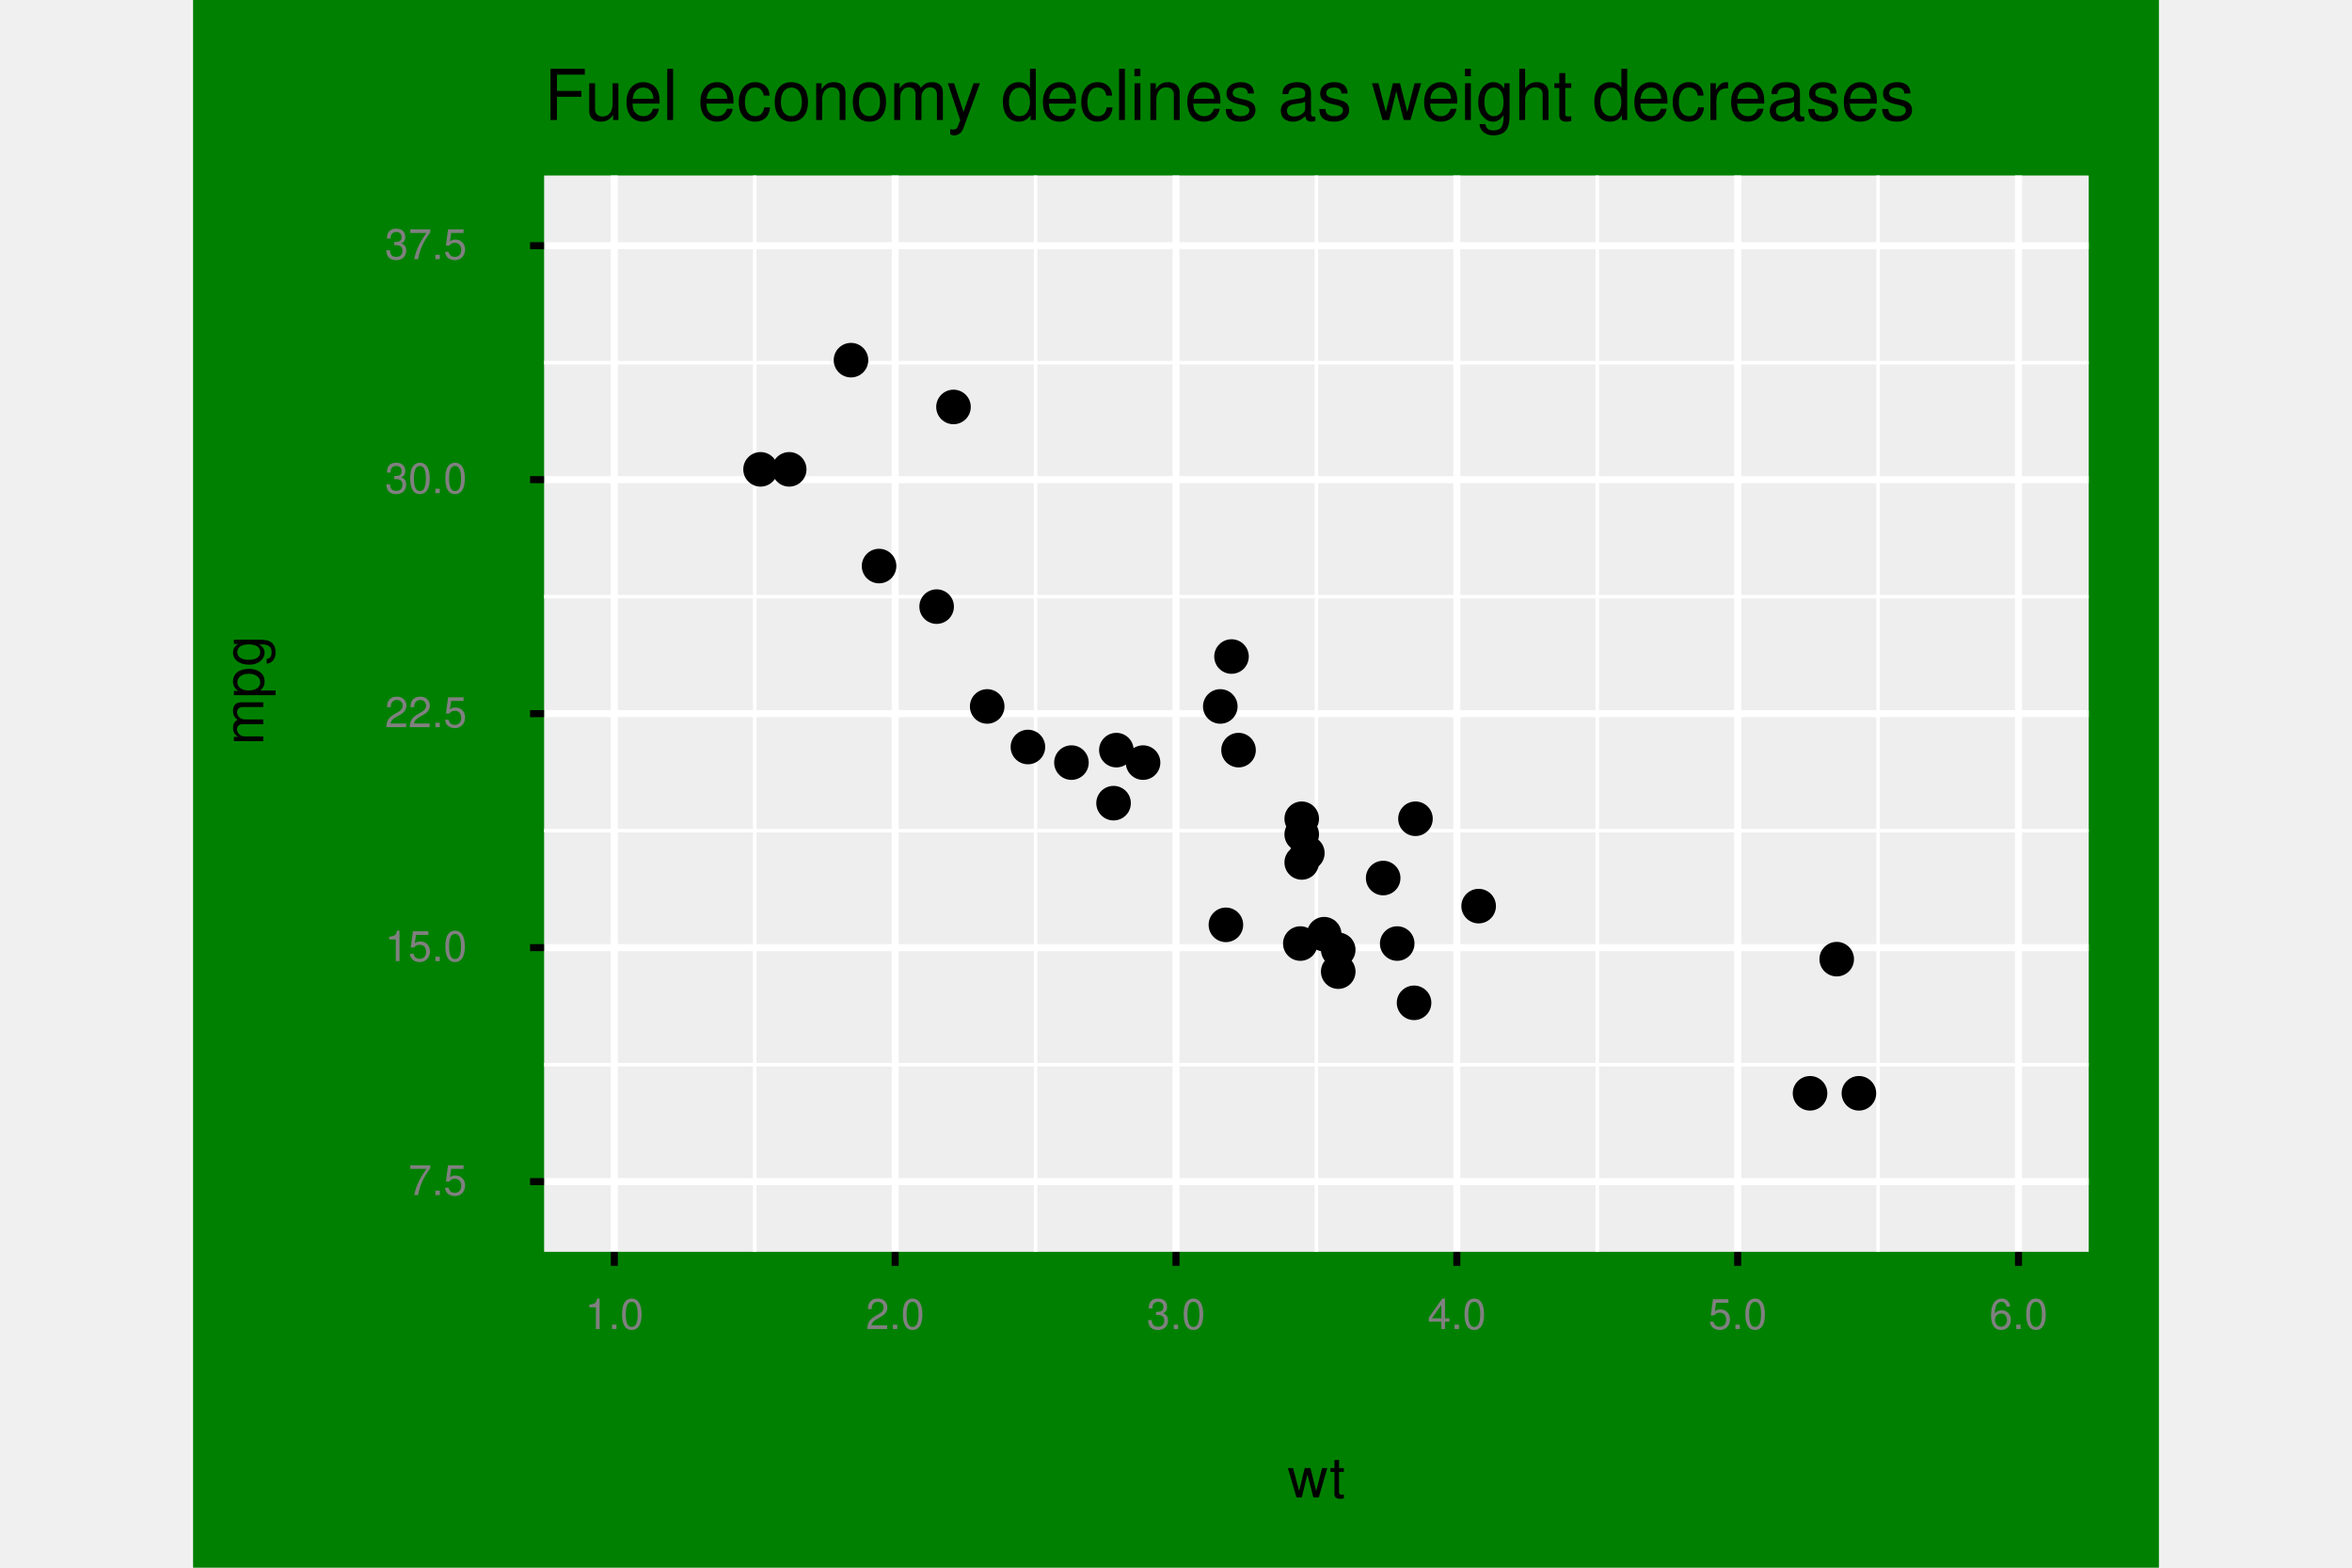
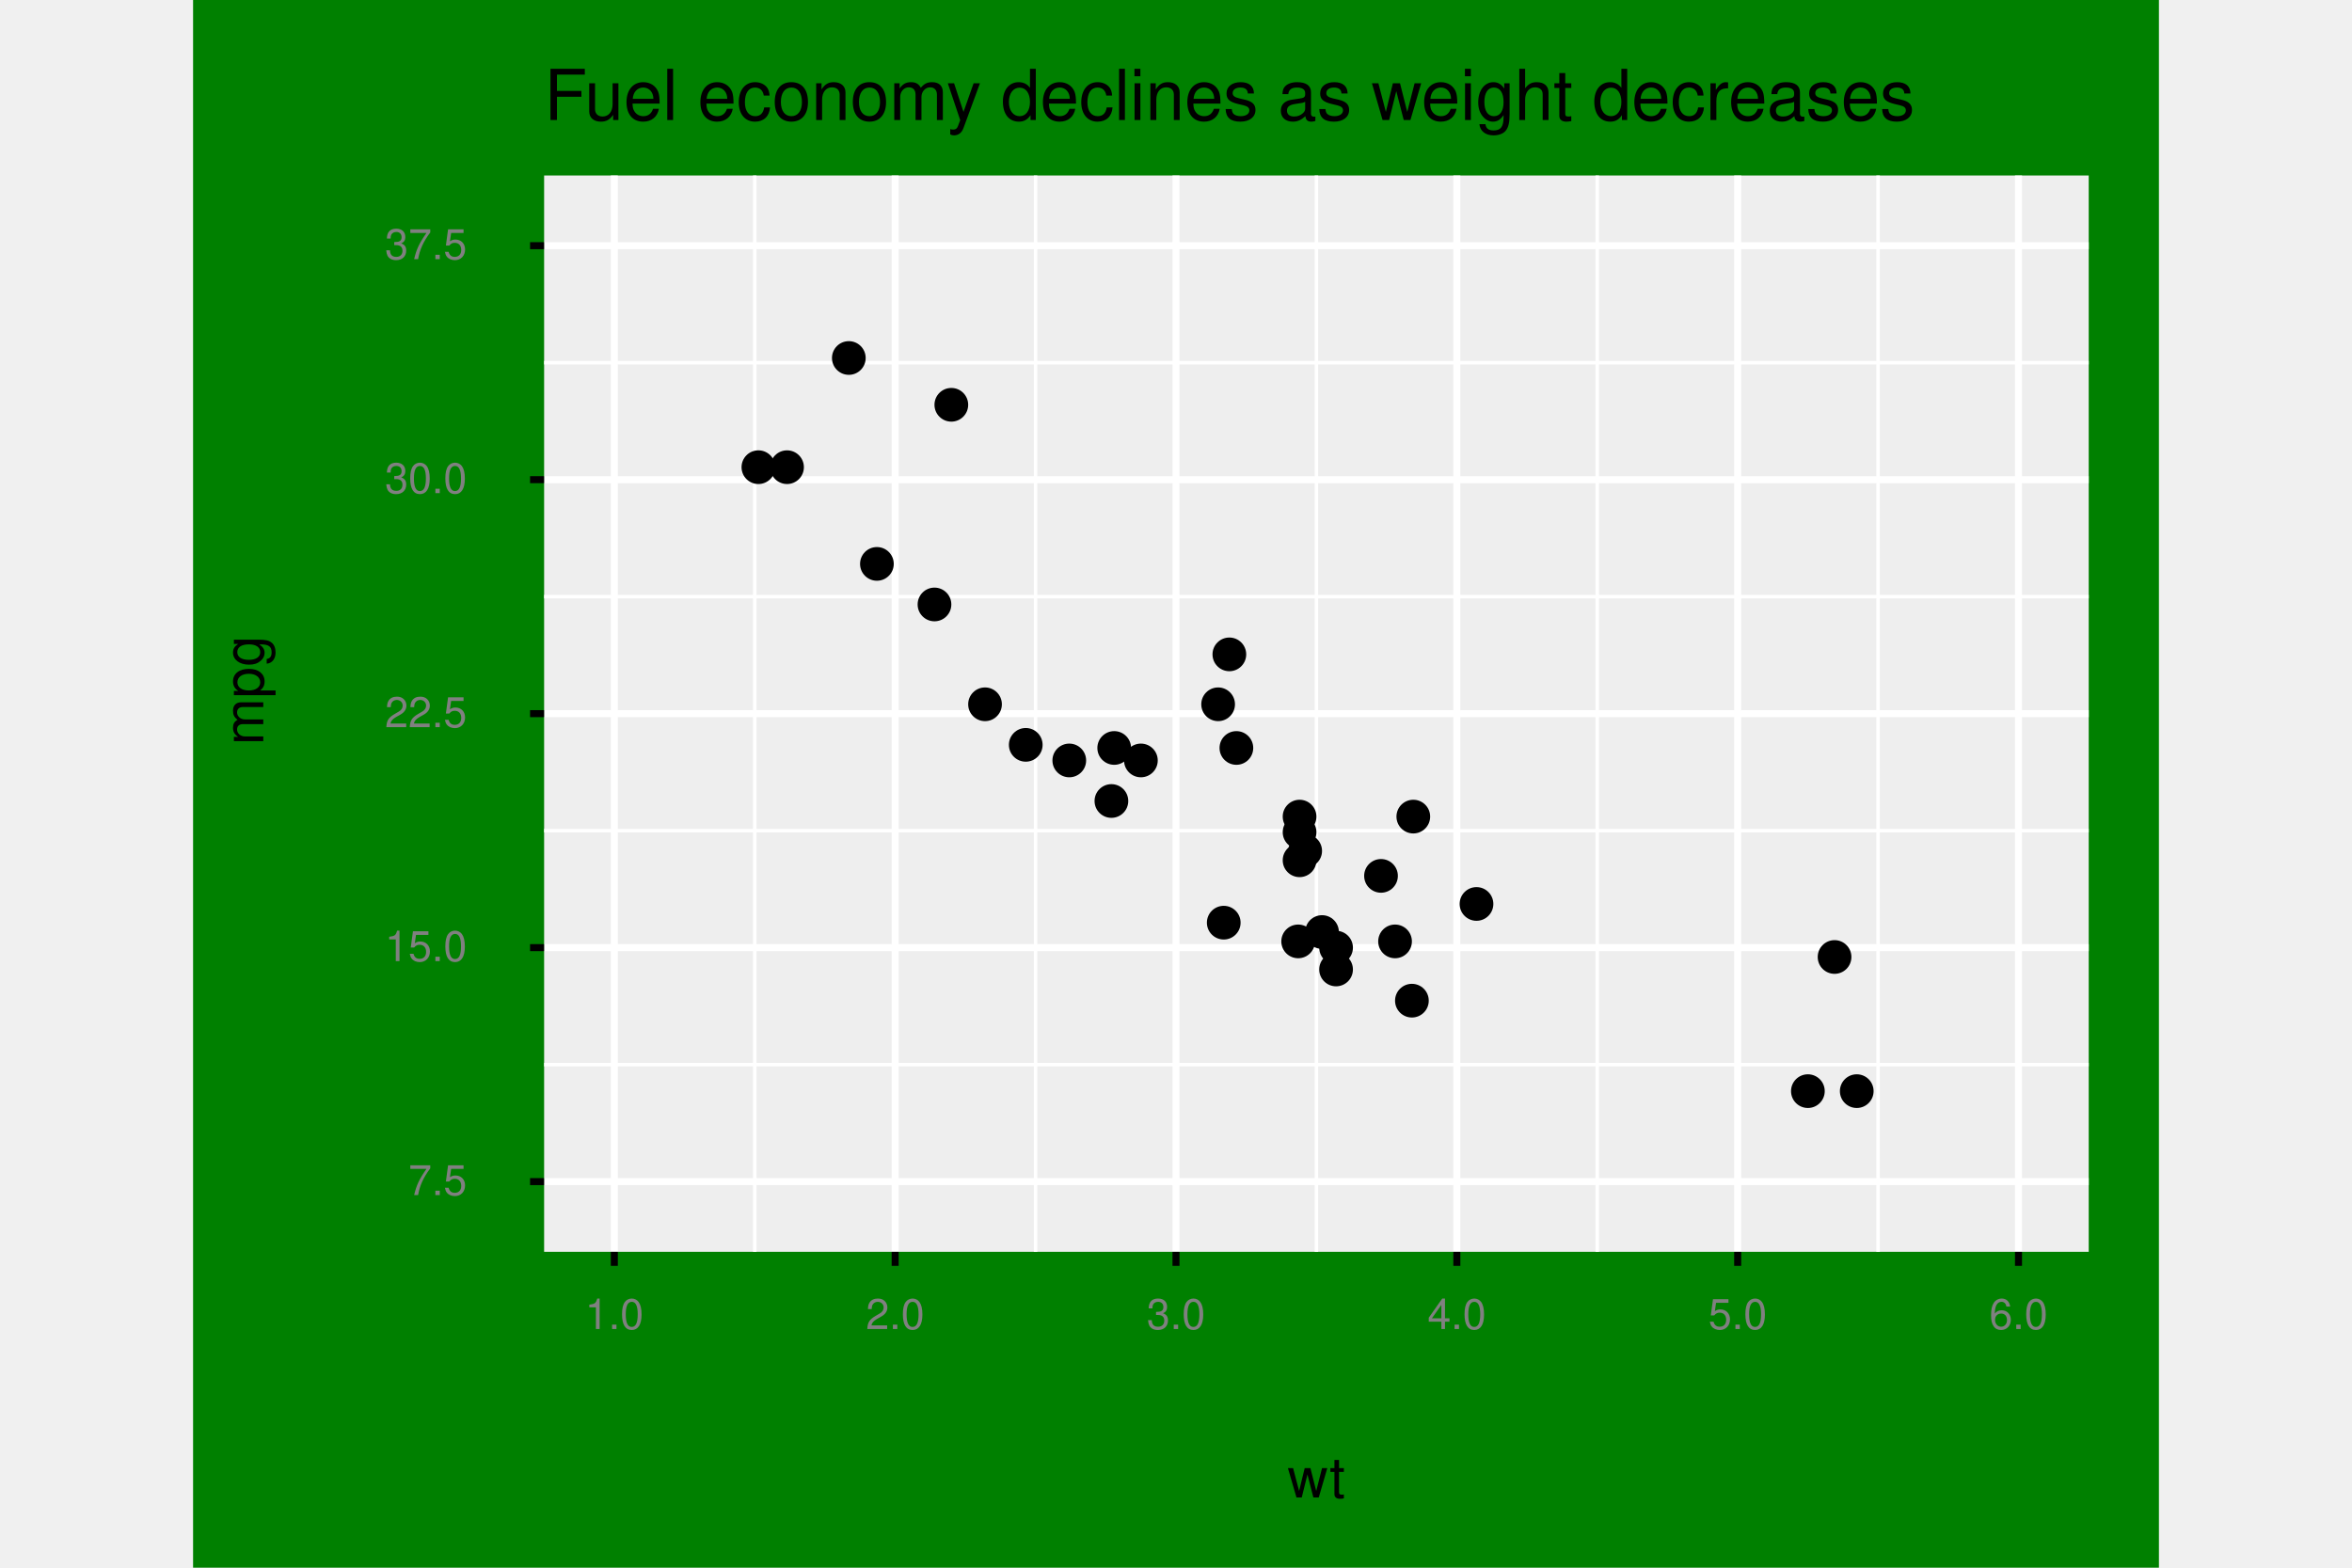
- <svg xmlns="http://www.w3.org/2000/svg" id="gg-418" viewBox="0 0 280 223.333" height="550" width="825.0">
-   <style type="text/css">#gg-418 .gg-axis-text {fill: #808080;font-size: 6px;} #gg-418 .gg-axis-text-x {} #gg-418 .gg-axis-ticks {stroke: #000000;} #gg-418 .gg-axis-title {fill: #000000;font-size: 8px;} #gg-418 .gg-legend-key {stroke: #EEEEEE;fill: #EEEEEE;stroke-width: 0.5;} #gg-418 .gg-legend-text {fill: #000000;font-size: 6px;} #gg-418 .gg-legend-title {fill: #000000;font-size: 8px;} #gg-418 .gg-panel-background {fill: #EEEEEE;} #gg-418 .gg-panel-border {} #gg-418 .gg-panel-grid {stroke: #FFFFFF;} #gg-418 .gg-panel-grid-major {stroke-width: 1;} #gg-418 .gg-panel-grid-minor {stroke-width: 0.5;} #gg-418 .gg-plot-background {fill: green;} #gg-418 .gg-plot-title {font-size: 10px;} #gg-418 .gg-text {font-family: Helvetica, Arial, sans-serif;} </style>
+ <svg xmlns="http://www.w3.org/2000/svg" id="gg-1602" viewBox="0 0 280 223.333" height="550" width="825.0">
+   <style type="text/css">#gg-1602 .gg-axis-text {fill: #808080;font-size: 6px;} #gg-1602 .gg-axis-text-x {} #gg-1602 .gg-axis-ticks {stroke: #000000;} #gg-1602 .gg-axis-title {fill: #000000;font-size: 8px;} #gg-1602 .gg-legend-key {stroke: #EEEEEE;fill: #EEEEEE;stroke-width: 0.5;} #gg-1602 .gg-legend-text {fill: #000000;font-size: 6px;} #gg-1602 .gg-legend-title {fill: #000000;font-size: 8px;} #gg-1602 .gg-panel-background {fill: #EEEEEE;} #gg-1602 .gg-panel-border {} #gg-1602 .gg-panel-grid {stroke: #FFFFFF;} #gg-1602 .gg-panel-grid-major {stroke-width: 1;} #gg-1602 .gg-panel-grid-minor {stroke-width: 0.5;} #gg-1602 .gg-plot-background {fill: green;} #gg-1602 .gg-plot-title {font-size: 10px;} #gg-1602 .gg-text {font-family: Helvetica, Arial, sans-serif;} </style>
  <rect class="gg-plot-background" width="100%" height="100%" />
  <g transform="translate(50, 25)">
    <rect x="0" y="0" height="153.333" width="220" class="gg-panel-background gg-panel-border" />
    <g opacity="1" transform="translate(0, 153.3333)">
      <line x2="220" class="gg-axis-line gg-axis-line-x" />
    </g>
    <g transform="translate(10,153.3333)" font-size="10" text-anchor="middle">
      <g opacity="1" transform="translate(200.0,0)">
        <text y="11" class="gg-text gg-axis-text gg-axis-text-x" text-anchor="middle">6.0</text>
      </g>
      <g opacity="1" transform="translate(160.0,0)">
        <text y="11" class="gg-text gg-axis-text gg-axis-text-x" text-anchor="middle">5.0</text>
      </g>
      <g opacity="1" transform="translate(120.0,0)">
        <text y="11" class="gg-text gg-axis-text gg-axis-text-x" text-anchor="middle">4.0</text>
      </g>
      <g opacity="1" transform="translate(80.0,0)">
        <text y="11" class="gg-text gg-axis-text gg-axis-text-x" text-anchor="middle">3.0</text>
      </g>
      <g opacity="1" transform="translate(40.0,0)">
        <text y="11" class="gg-text gg-axis-text gg-axis-text-x" text-anchor="middle">2.0</text>
      </g>
      <g opacity="1" transform="translate(0.0,0)">
        <text y="11" class="gg-text gg-axis-text gg-axis-text-x" text-anchor="middle">1.0</text>
      </g>
      <g opacity="1" transform="translate(200.0,0)">
        <line y2="-153.333" class="gg-panel-grid gg-panel-grid-major" />
      </g>
      <g opacity="1" transform="translate(160.0,0)">
        <line y2="-153.333" class="gg-panel-grid gg-panel-grid-major" />
      </g>
      <g opacity="1" transform="translate(120.0,0)">
        <line y2="-153.333" class="gg-panel-grid gg-panel-grid-major" />
      </g>
      <g opacity="1" transform="translate(80.0,0)">
        <line y2="-153.333" class="gg-panel-grid gg-panel-grid-major" />
      </g>
      <g opacity="1" transform="translate(40.0,0)">
        <line y2="-153.333" class="gg-panel-grid gg-panel-grid-major" />
      </g>
      <g opacity="1" transform="translate(0.0,0)">
        <line y2="-153.333" class="gg-panel-grid gg-panel-grid-major" />
      </g>
      <g opacity="1" transform="translate(160.0,0)">
        <line y2="-153.333" class="gg-panel-grid gg-panel-grid-minor" transform="translate(20.0, 0)" />
      </g>
      <g opacity="1" transform="translate(120.0,0)">
        <line y2="-153.333" class="gg-panel-grid gg-panel-grid-minor" transform="translate(20.0, 0)" />
      </g>
      <g opacity="1" transform="translate(80.0,0)">
        <line y2="-153.333" class="gg-panel-grid gg-panel-grid-minor" transform="translate(20.0, 0)" />
      </g>
      <g opacity="1" transform="translate(40.0,0)">
        <line y2="-153.333" class="gg-panel-grid gg-panel-grid-minor" transform="translate(20.0, 0)" />
      </g>
      <g opacity="1" transform="translate(0.0,0)">
        <line y2="-153.333" class="gg-panel-grid gg-panel-grid-minor" transform="translate(20.0, 0)" />
      </g>
    </g>
    <g transform="translate(10,153.3333)" font-size="10" text-anchor="middle">
      <g opacity="1" transform="translate(200.0,0)">
        <line y2="2" class="gg-axis-ticks gg-axis-ticks-x" />
      </g>
      <g opacity="1" transform="translate(160.0,0)">
        <line y2="2" class="gg-axis-ticks gg-axis-ticks-x" />
      </g>
      <g opacity="1" transform="translate(120.0,0)">
        <line y2="2" class="gg-axis-ticks gg-axis-ticks-x" />
      </g>
      <g opacity="1" transform="translate(80.0,0)">
        <line y2="2" class="gg-axis-ticks gg-axis-ticks-x" />
      </g>
      <g opacity="1" transform="translate(40.0,0)">
        <line y2="2" class="gg-axis-ticks gg-axis-ticks-x" />
      </g>
      <g opacity="1" transform="translate(0.0,0)">
        <line y2="2" class="gg-axis-ticks gg-axis-ticks-x" />
      </g>
    </g>
    <text x="110.0" y="188.333" class="gg-text gg-axis-title" text-anchor="middle">wt</text>
    <g transform="translate(0, 0)">
      <line y2="153.333" class="gg-axis-line gg-axis-line-y" />
    </g>
    <g transform="translate(0, 0)" font-size="10" text-anchor="end">
      <g opacity="1" transform="translate(0,10.0)">
        <text x="-11" dy="0.32em" class="gg-text gg-axis-text gg-axis-text-y">37.5</text>
      </g>
      <g opacity="1" transform="translate(0,43.33333)">
        <text x="-11" dy="0.32em" class="gg-text gg-axis-text gg-axis-text-y">30.0</text>
      </g>
      <g opacity="1" transform="translate(0,76.66667)">
        <text x="-11" dy="0.32em" class="gg-text gg-axis-text gg-axis-text-y">22.5</text>
      </g>
      <g opacity="1" transform="translate(0,110.0)">
        <text x="-11" dy="0.32em" class="gg-text gg-axis-text gg-axis-text-y">15.0</text>
      </g>
      <g opacity="1" transform="translate(0,143.3333)">
        <text x="-11" dy="0.32em" class="gg-text gg-axis-text gg-axis-text-y">7.5</text>
      </g>
      <g opacity="1" transform="translate(0,10.0)">
        <line x2="220" class="gg-panel-grid gg-panel-grid-major" />
      </g>
      <g opacity="1" transform="translate(0,43.33333)">
        <line x2="220" class="gg-panel-grid gg-panel-grid-major" />
      </g>
      <g opacity="1" transform="translate(0,76.66667)">
        <line x2="220" class="gg-panel-grid gg-panel-grid-major" />
      </g>
      <g opacity="1" transform="translate(0,110.0)">
        <line x2="220" class="gg-panel-grid gg-panel-grid-major" />
      </g>
      <g opacity="1" transform="translate(0,143.3333)">
        <line x2="220" class="gg-panel-grid gg-panel-grid-major" />
      </g>
      <g opacity="1" transform="translate(0,43.33333)">
        <line x2="220" class="gg-panel-grid gg-panel-grid-minor" transform="translate(0, -16.66667)" />
      </g>
      <g opacity="1" transform="translate(0,76.66667)">
        <line x2="220" class="gg-panel-grid gg-panel-grid-minor" transform="translate(0, -16.66667)" />
      </g>
      <g opacity="1" transform="translate(0,110.0)">
        <line x2="220" class="gg-panel-grid gg-panel-grid-minor" transform="translate(0, -16.66667)" />
      </g>
      <g opacity="1" transform="translate(0,143.3333)">
        <line x2="220" class="gg-panel-grid gg-panel-grid-minor" transform="translate(0, -16.66667)" />
      </g>
    </g>
    <g transform="translate(0, 0)" font-size="10" text-anchor="end">
      <g opacity="1" transform="translate(0,10.0)">
        <line x2="-2" class="gg-axis-ticks gg-axis-ticks-y" />
      </g>
      <g opacity="1" transform="translate(0,43.33333)">
        <line x2="-2" class="gg-axis-ticks gg-axis-ticks-y" />
      </g>
      <g opacity="1" transform="translate(0,76.66667)">
        <line x2="-2" class="gg-axis-ticks gg-axis-ticks-y" />
      </g>
      <g opacity="1" transform="translate(0,110.0)">
        <line x2="-2" class="gg-axis-ticks gg-axis-ticks-y" />
      </g>
      <g opacity="1" transform="translate(0,143.3333)">
        <line x2="-2" class="gg-axis-ticks gg-axis-ticks-y" />
      </g>
    </g>
    <text x="-73.333" y="-40" class="gg-text gg-axis-title" text-anchor="middle" transform="rotate(-90)">mpg</text>
-     <svg viewBox="-1 -1 11 11" x="71.415" y="79.948" height="6.77" width="6.77">
-       <circle cx="5" cy="5" r="4" fill-opacity="1" fill="black" />
-     </svg>
-     <svg viewBox="-1 -1 11 11" x="81.615" y="79.948" height="6.77" width="6.77">
-       <circle cx="5" cy="5" r="4" fill-opacity="1" fill="black" />
-     </svg>
-     <svg viewBox="-1 -1 11 11" x="59.415" y="71.948" height="6.77" width="6.77">
-       <circle cx="5" cy="5" r="4" fill-opacity="1" fill="black" />
-     </svg>
-     <svg viewBox="-1 -1 11 11" x="95.215" y="78.17" height="6.77" width="6.77">
-       <circle cx="5" cy="5" r="4" fill-opacity="1" fill="black" />
-     </svg>
-     <svg viewBox="-1 -1 11 11" x="104.215" y="90.17" height="6.77" width="6.77">
-       <circle cx="5" cy="5" r="4" fill-opacity="1" fill="black" />
-     </svg>
-     <svg viewBox="-1 -1 11 11" x="105.015" y="92.837" height="6.77" width="6.77">
-       <circle cx="5" cy="5" r="4" fill-opacity="1" fill="black" />
-     </svg>
-     <svg viewBox="-1 -1 11 11" x="109.415" y="109.726" height="6.77" width="6.77">
-       <circle cx="5" cy="5" r="4" fill-opacity="1" fill="black" />
-     </svg>
-     <svg viewBox="-1 -1 11 11" x="94.215" y="64.837" height="6.77" width="6.77">
-       <circle cx="5" cy="5" r="4" fill-opacity="1" fill="black" />
-     </svg>
-     <svg viewBox="-1 -1 11 11" x="92.615" y="71.948" height="6.77" width="6.77">
-       <circle cx="5" cy="5" r="4" fill-opacity="1" fill="black" />
-     </svg>
-     <svg viewBox="-1 -1 11 11" x="104.215" y="87.948" height="6.77" width="6.77">
-       <circle cx="5" cy="5" r="4" fill-opacity="1" fill="black" />
-     </svg>
-     <svg viewBox="-1 -1 11 11" x="104.215" y="94.17" height="6.77" width="6.77">
-       <circle cx="5" cy="5" r="4" fill-opacity="1" fill="black" />
-     </svg>
-     <svg viewBox="-1 -1 11 11" x="129.415" y="100.393" height="6.77" width="6.77">
-       <circle cx="5" cy="5" r="4" fill-opacity="1" fill="black" />
-     </svg>
-     <svg viewBox="-1 -1 11 11" x="115.815" y="96.393" height="6.77" width="6.77">
-       <circle cx="5" cy="5" r="4" fill-opacity="1" fill="black" />
-     </svg>
-     <svg viewBox="-1 -1 11 11" x="117.815" y="105.726" height="6.77" width="6.77">
-       <circle cx="5" cy="5" r="4" fill-opacity="1" fill="black" />
-     </svg>
-     <svg viewBox="-1 -1 11 11" x="176.615" y="127.059" height="6.77" width="6.77">
-       <circle cx="5" cy="5" r="4" fill-opacity="1" fill="black" />
-     </svg>
-     <svg viewBox="-1 -1 11 11" x="183.575" y="127.059" height="6.77" width="6.77">
-       <circle cx="5" cy="5" r="4" fill-opacity="1" fill="black" />
-     </svg>
-     <svg viewBox="-1 -1 11 11" x="180.415" y="107.948" height="6.77" width="6.77">
-       <circle cx="5" cy="5" r="4" fill-opacity="1" fill="black" />
-     </svg>
-     <svg viewBox="-1 -1 11 11" x="54.615" y="29.282" height="6.77" width="6.77">
-       <circle cx="5" cy="5" r="4" fill-opacity="1" fill="black" />
-     </svg>
-     <svg viewBox="-1 -1 11 11" x="31.215" y="38.17" height="6.77" width="6.77">
-       <circle cx="5" cy="5" r="4" fill-opacity="1" fill="black" />
-     </svg>
-     <svg viewBox="-1 -1 11 11" x="40.015" y="22.615" height="6.77" width="6.77">
-       <circle cx="5" cy="5" r="4" fill-opacity="1" fill="black" />
-     </svg>
-     <svg viewBox="-1 -1 11 11" x="65.215" y="77.726" height="6.77" width="6.77">
-       <circle cx="5" cy="5" r="4" fill-opacity="1" fill="black" />
-     </svg>
-     <svg viewBox="-1 -1 11 11" x="107.415" y="104.393" height="6.77" width="6.77">
-       <circle cx="5" cy="5" r="4" fill-opacity="1" fill="black" />
-     </svg>
-     <svg viewBox="-1 -1 11 11" x="104.015" y="105.726" height="6.77" width="6.77">
-       <circle cx="5" cy="5" r="4" fill-opacity="1" fill="black" />
-     </svg>
-     <svg viewBox="-1 -1 11 11" x="120.215" y="114.17" height="6.77" width="6.77">
-       <circle cx="5" cy="5" r="4" fill-opacity="1" fill="black" />
-     </svg>
-     <svg viewBox="-1 -1 11 11" x="120.415" y="87.948" height="6.77" width="6.77">
-       <circle cx="5" cy="5" r="4" fill-opacity="1" fill="black" />
-     </svg>
-     <svg viewBox="-1 -1 11 11" x="44.015" y="51.948" height="6.77" width="6.77">
-       <circle cx="5" cy="5" r="4" fill-opacity="1" fill="black" />
-     </svg>
-     <svg viewBox="-1 -1 11 11" x="52.215" y="57.726" height="6.77" width="6.77">
-       <circle cx="5" cy="5" r="4" fill-opacity="1" fill="black" />
-     </svg>
-     <svg viewBox="-1 -1 11 11" x="27.135" y="38.17" height="6.77" width="6.77">
-       <circle cx="5" cy="5" r="4" fill-opacity="1" fill="black" />
-     </svg>
-     <svg viewBox="-1 -1 11 11" x="93.415" y="103.059" height="6.77" width="6.77">
-       <circle cx="5" cy="5" r="4" fill-opacity="1" fill="black" />
-     </svg>
-     <svg viewBox="-1 -1 11 11" x="77.415" y="85.726" height="6.77" width="6.77">
-       <circle cx="5" cy="5" r="4" fill-opacity="1" fill="black" />
-     </svg>
-     <svg viewBox="-1 -1 11 11" x="109.415" y="106.615" height="6.77" width="6.77">
-       <circle cx="5" cy="5" r="4" fill-opacity="1" fill="black" />
-     </svg>
-     <svg viewBox="-1 -1 11 11" x="77.815" y="78.17" height="6.77" width="6.77">
+     <svg viewBox="0 0 10 10" x="71.8" y="80.333" height="6.0" width="6.0">
+       <circle cx="5" cy="5" r="4" fill-opacity="1" fill="black" />
+     </svg>
+     <svg viewBox="0 0 10 10" x="82.0" y="80.333" height="6.0" width="6.0">
+       <circle cx="5" cy="5" r="4" fill-opacity="1" fill="black" />
+     </svg>
+     <svg viewBox="0 0 10 10" x="59.8" y="72.333" height="6.0" width="6.0">
+       <circle cx="5" cy="5" r="4" fill-opacity="1" fill="black" />
+     </svg>
+     <svg viewBox="0 0 10 10" x="95.6" y="78.556" height="6.0" width="6.0">
+       <circle cx="5" cy="5" r="4" fill-opacity="1" fill="black" />
+     </svg>
+     <svg viewBox="0 0 10 10" x="104.6" y="90.556" height="6.0" width="6.0">
+       <circle cx="5" cy="5" r="4" fill-opacity="1" fill="black" />
+     </svg>
+     <svg viewBox="0 0 10 10" x="105.4" y="93.222" height="6.0" width="6.0">
+       <circle cx="5" cy="5" r="4" fill-opacity="1" fill="black" />
+     </svg>
+     <svg viewBox="0 0 10 10" x="109.8" y="110.111" height="6.0" width="6.0">
+       <circle cx="5" cy="5" r="4" fill-opacity="1" fill="black" />
+     </svg>
+     <svg viewBox="0 0 10 10" x="94.6" y="65.222" height="6.0" width="6.0">
+       <circle cx="5" cy="5" r="4" fill-opacity="1" fill="black" />
+     </svg>
+     <svg viewBox="0 0 10 10" x="93.0" y="72.333" height="6.0" width="6.0">
+       <circle cx="5" cy="5" r="4" fill-opacity="1" fill="black" />
+     </svg>
+     <svg viewBox="0 0 10 10" x="104.6" y="88.333" height="6.0" width="6.0">
+       <circle cx="5" cy="5" r="4" fill-opacity="1" fill="black" />
+     </svg>
+     <svg viewBox="0 0 10 10" x="104.6" y="94.556" height="6.0" width="6.0">
+       <circle cx="5" cy="5" r="4" fill-opacity="1" fill="black" />
+     </svg>
+     <svg viewBox="0 0 10 10" x="129.8" y="100.778" height="6.0" width="6.0">
+       <circle cx="5" cy="5" r="4" fill-opacity="1" fill="black" />
+     </svg>
+     <svg viewBox="0 0 10 10" x="116.2" y="96.778" height="6.0" width="6.0">
+       <circle cx="5" cy="5" r="4" fill-opacity="1" fill="black" />
+     </svg>
+     <svg viewBox="0 0 10 10" x="118.2" y="106.111" height="6.0" width="6.0">
+       <circle cx="5" cy="5" r="4" fill-opacity="1" fill="black" />
+     </svg>
+     <svg viewBox="0 0 10 10" x="177.0" y="127.444" height="6.0" width="6.0">
+       <circle cx="5" cy="5" r="4" fill-opacity="1" fill="black" />
+     </svg>
+     <svg viewBox="0 0 10 10" x="183.96" y="127.444" height="6.0" width="6.0">
+       <circle cx="5" cy="5" r="4" fill-opacity="1" fill="black" />
+     </svg>
+     <svg viewBox="0 0 10 10" x="180.8" y="108.333" height="6.0" width="6.0">
+       <circle cx="5" cy="5" r="4" fill-opacity="1" fill="black" />
+     </svg>
+     <svg viewBox="0 0 10 10" x="55" y="29.667" height="6.0" width="6.0">
+       <circle cx="5" cy="5" r="4" fill-opacity="1" fill="black" />
+     </svg>
+     <svg viewBox="0 0 10 10" x="31.6" y="38.556" height="6.0" width="6.0">
+       <circle cx="5" cy="5" r="4" fill-opacity="1" fill="black" />
+     </svg>
+     <svg viewBox="0 0 10 10" x="40.4" y="23.0" height="6.0" width="6.0">
+       <circle cx="5" cy="5" r="4" fill-opacity="1" fill="black" />
+     </svg>
+     <svg viewBox="0 0 10 10" x="65.6" y="78.111" height="6.0" width="6.0">
+       <circle cx="5" cy="5" r="4" fill-opacity="1" fill="black" />
+     </svg>
+     <svg viewBox="0 0 10 10" x="107.8" y="104.778" height="6.0" width="6.0">
+       <circle cx="5" cy="5" r="4" fill-opacity="1" fill="black" />
+     </svg>
+     <svg viewBox="0 0 10 10" x="104.4" y="106.111" height="6.0" width="6.0">
+       <circle cx="5" cy="5" r="4" fill-opacity="1" fill="black" />
+     </svg>
+     <svg viewBox="0 0 10 10" x="120.6" y="114.556" height="6.0" width="6.0">
+       <circle cx="5" cy="5" r="4" fill-opacity="1" fill="black" />
+     </svg>
+     <svg viewBox="0 0 10 10" x="120.8" y="88.333" height="6.0" width="6.0">
+       <circle cx="5" cy="5" r="4" fill-opacity="1" fill="black" />
+     </svg>
+     <svg viewBox="0 0 10 10" x="44.4" y="52.333" height="6.0" width="6.0">
+       <circle cx="5" cy="5" r="4" fill-opacity="1" fill="black" />
+     </svg>
+     <svg viewBox="0 0 10 10" x="52.6" y="58.111" height="6.0" width="6.0">
+       <circle cx="5" cy="5" r="4" fill-opacity="1" fill="black" />
+     </svg>
+     <svg viewBox="0 0 10 10" x="27.52" y="38.556" height="6.0" width="6.0">
+       <circle cx="5" cy="5" r="4" fill-opacity="1" fill="black" />
+     </svg>
+     <svg viewBox="0 0 10 10" x="93.8" y="103.444" height="6.0" width="6.0">
+       <circle cx="5" cy="5" r="4" fill-opacity="1" fill="black" />
+     </svg>
+     <svg viewBox="0 0 10 10" x="77.8" y="86.111" height="6.0" width="6.0">
+       <circle cx="5" cy="5" r="4" fill-opacity="1" fill="black" />
+     </svg>
+     <svg viewBox="0 0 10 10" x="109.8" y="107.0" height="6.0" width="6.0">
+       <circle cx="5" cy="5" r="4" fill-opacity="1" fill="black" />
+     </svg>
+     <svg viewBox="0 0 10 10" x="78.2" y="78.556" height="6.0" width="6.0">
      <circle cx="5" cy="5" r="4" fill-opacity="1" fill="black" />
    </svg>
  </g>
  <g transform="translate(50, 0)">
    <text x="0" y="10" dy="0.71em" dx="0" class="gg-text gg-plot-title">Fuel economy declines as weight decreases</text>
  </g>
</svg>
